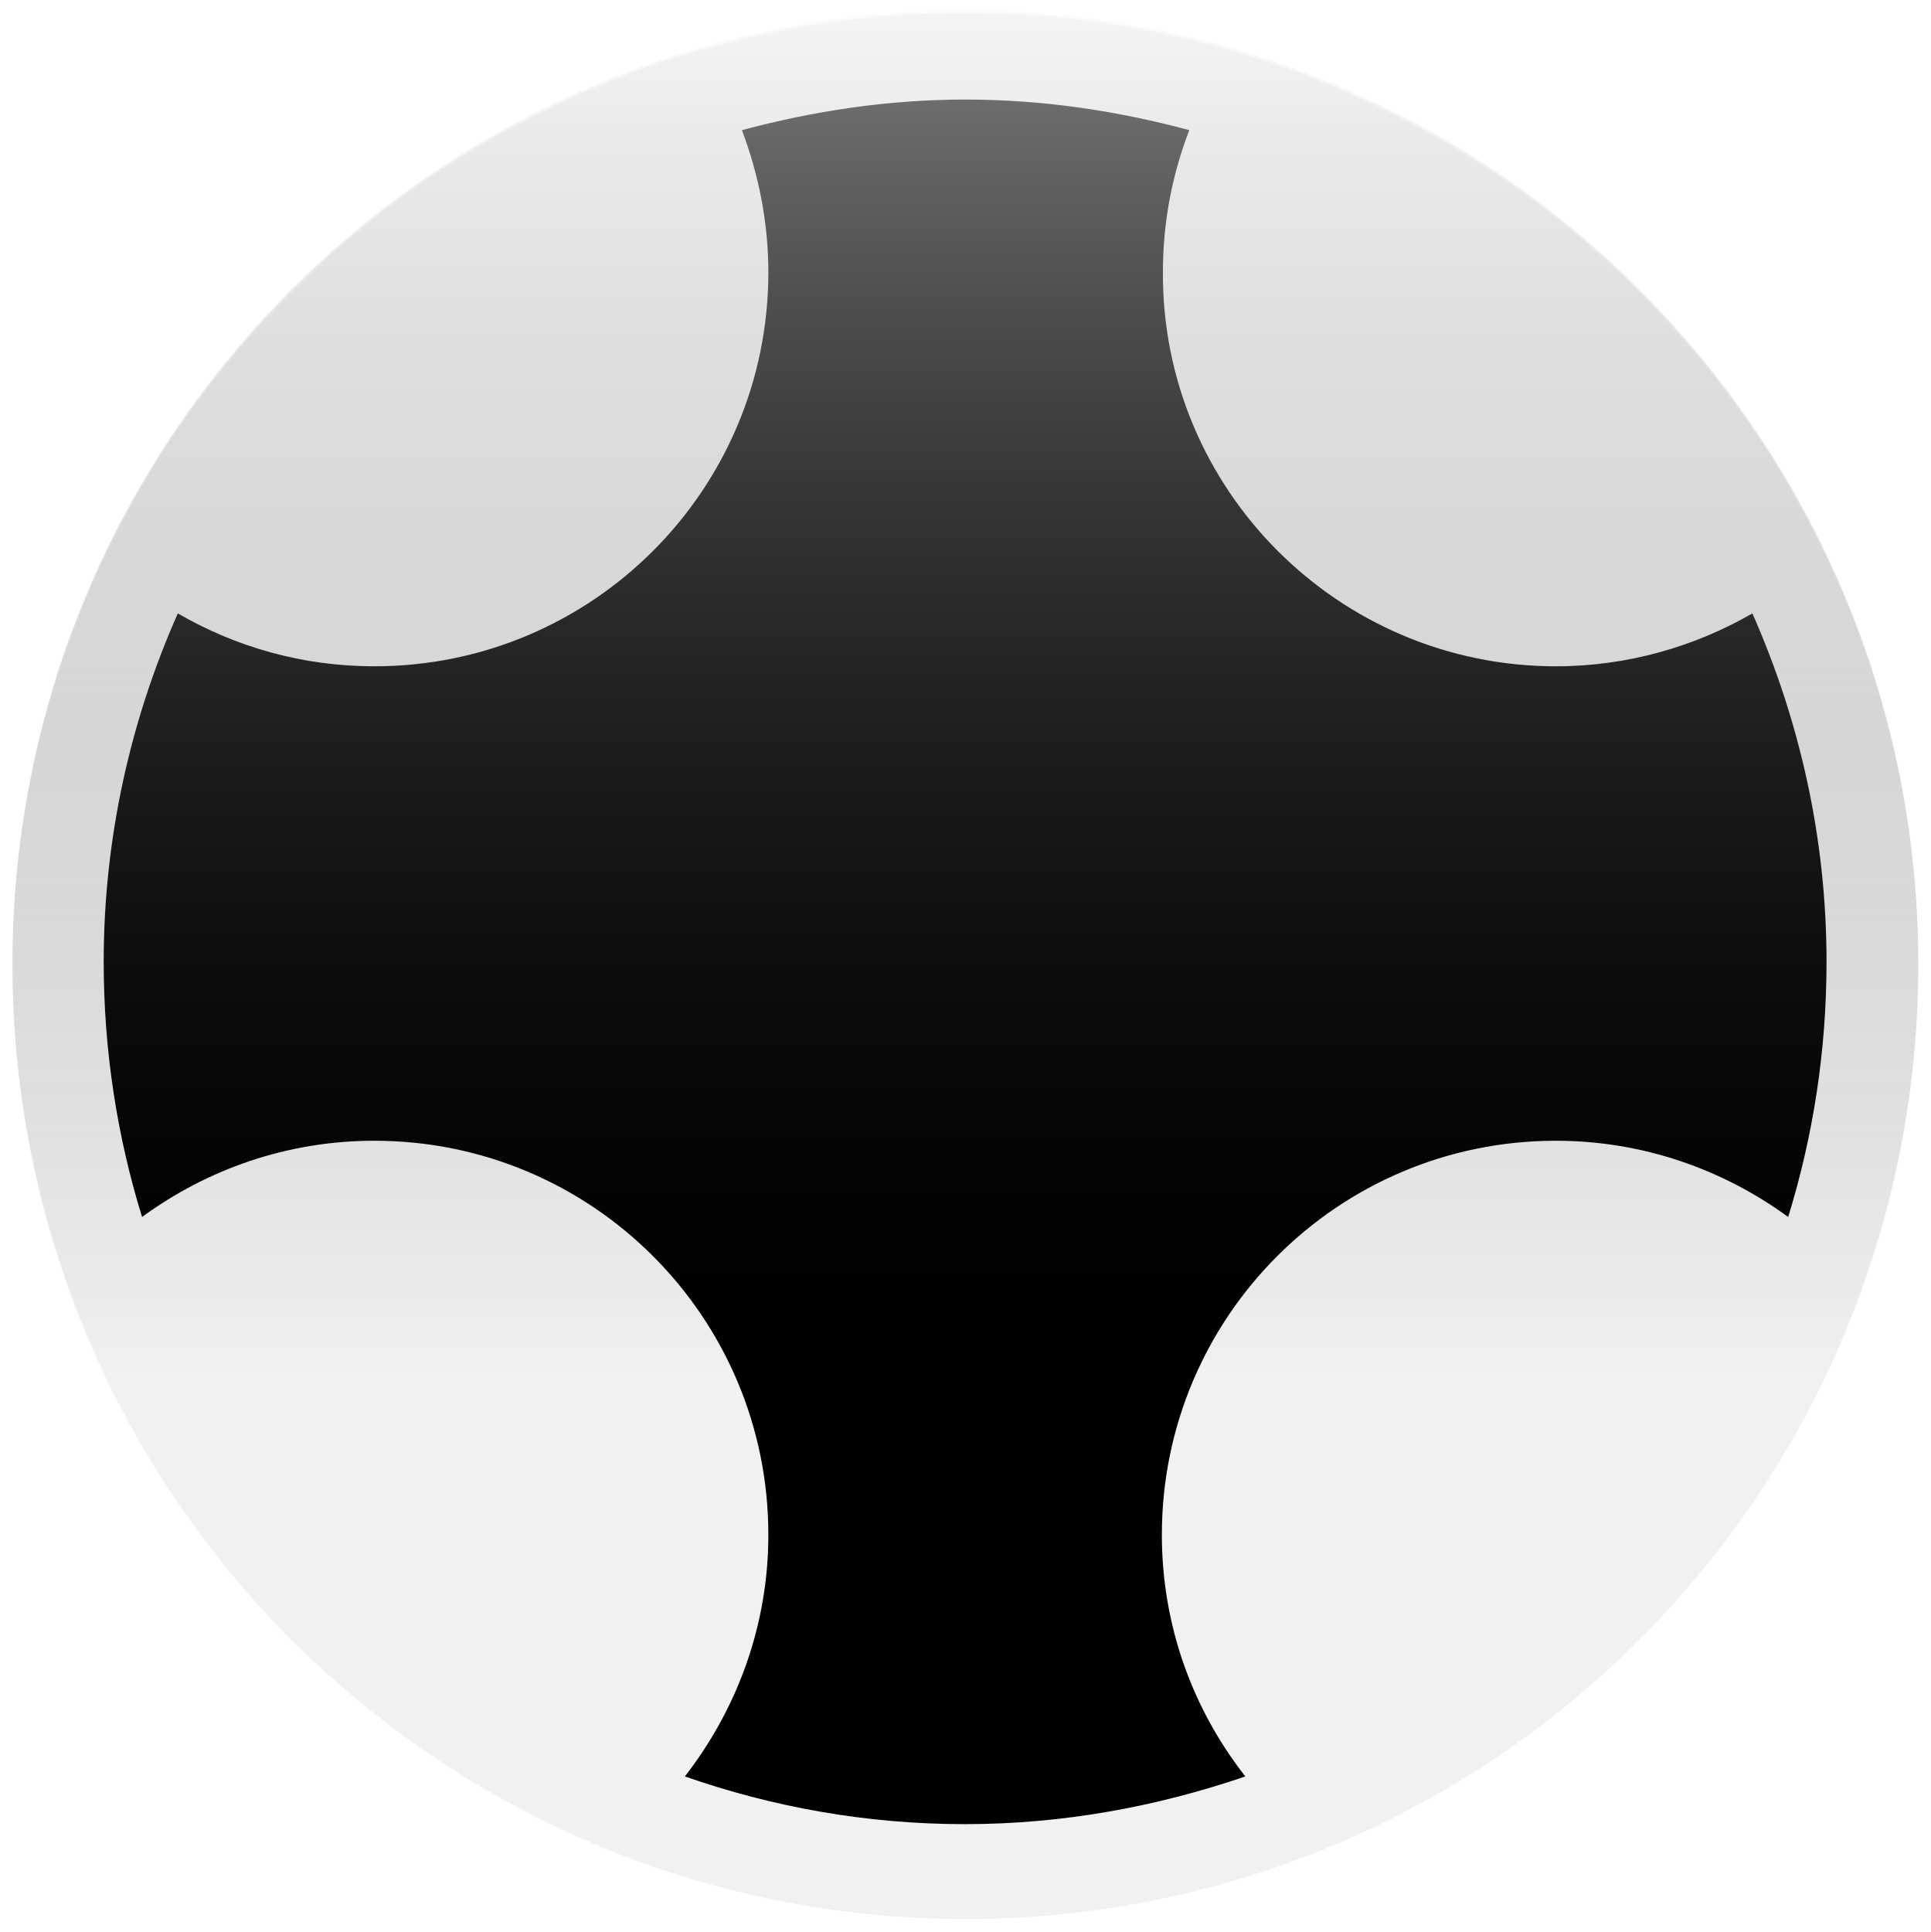
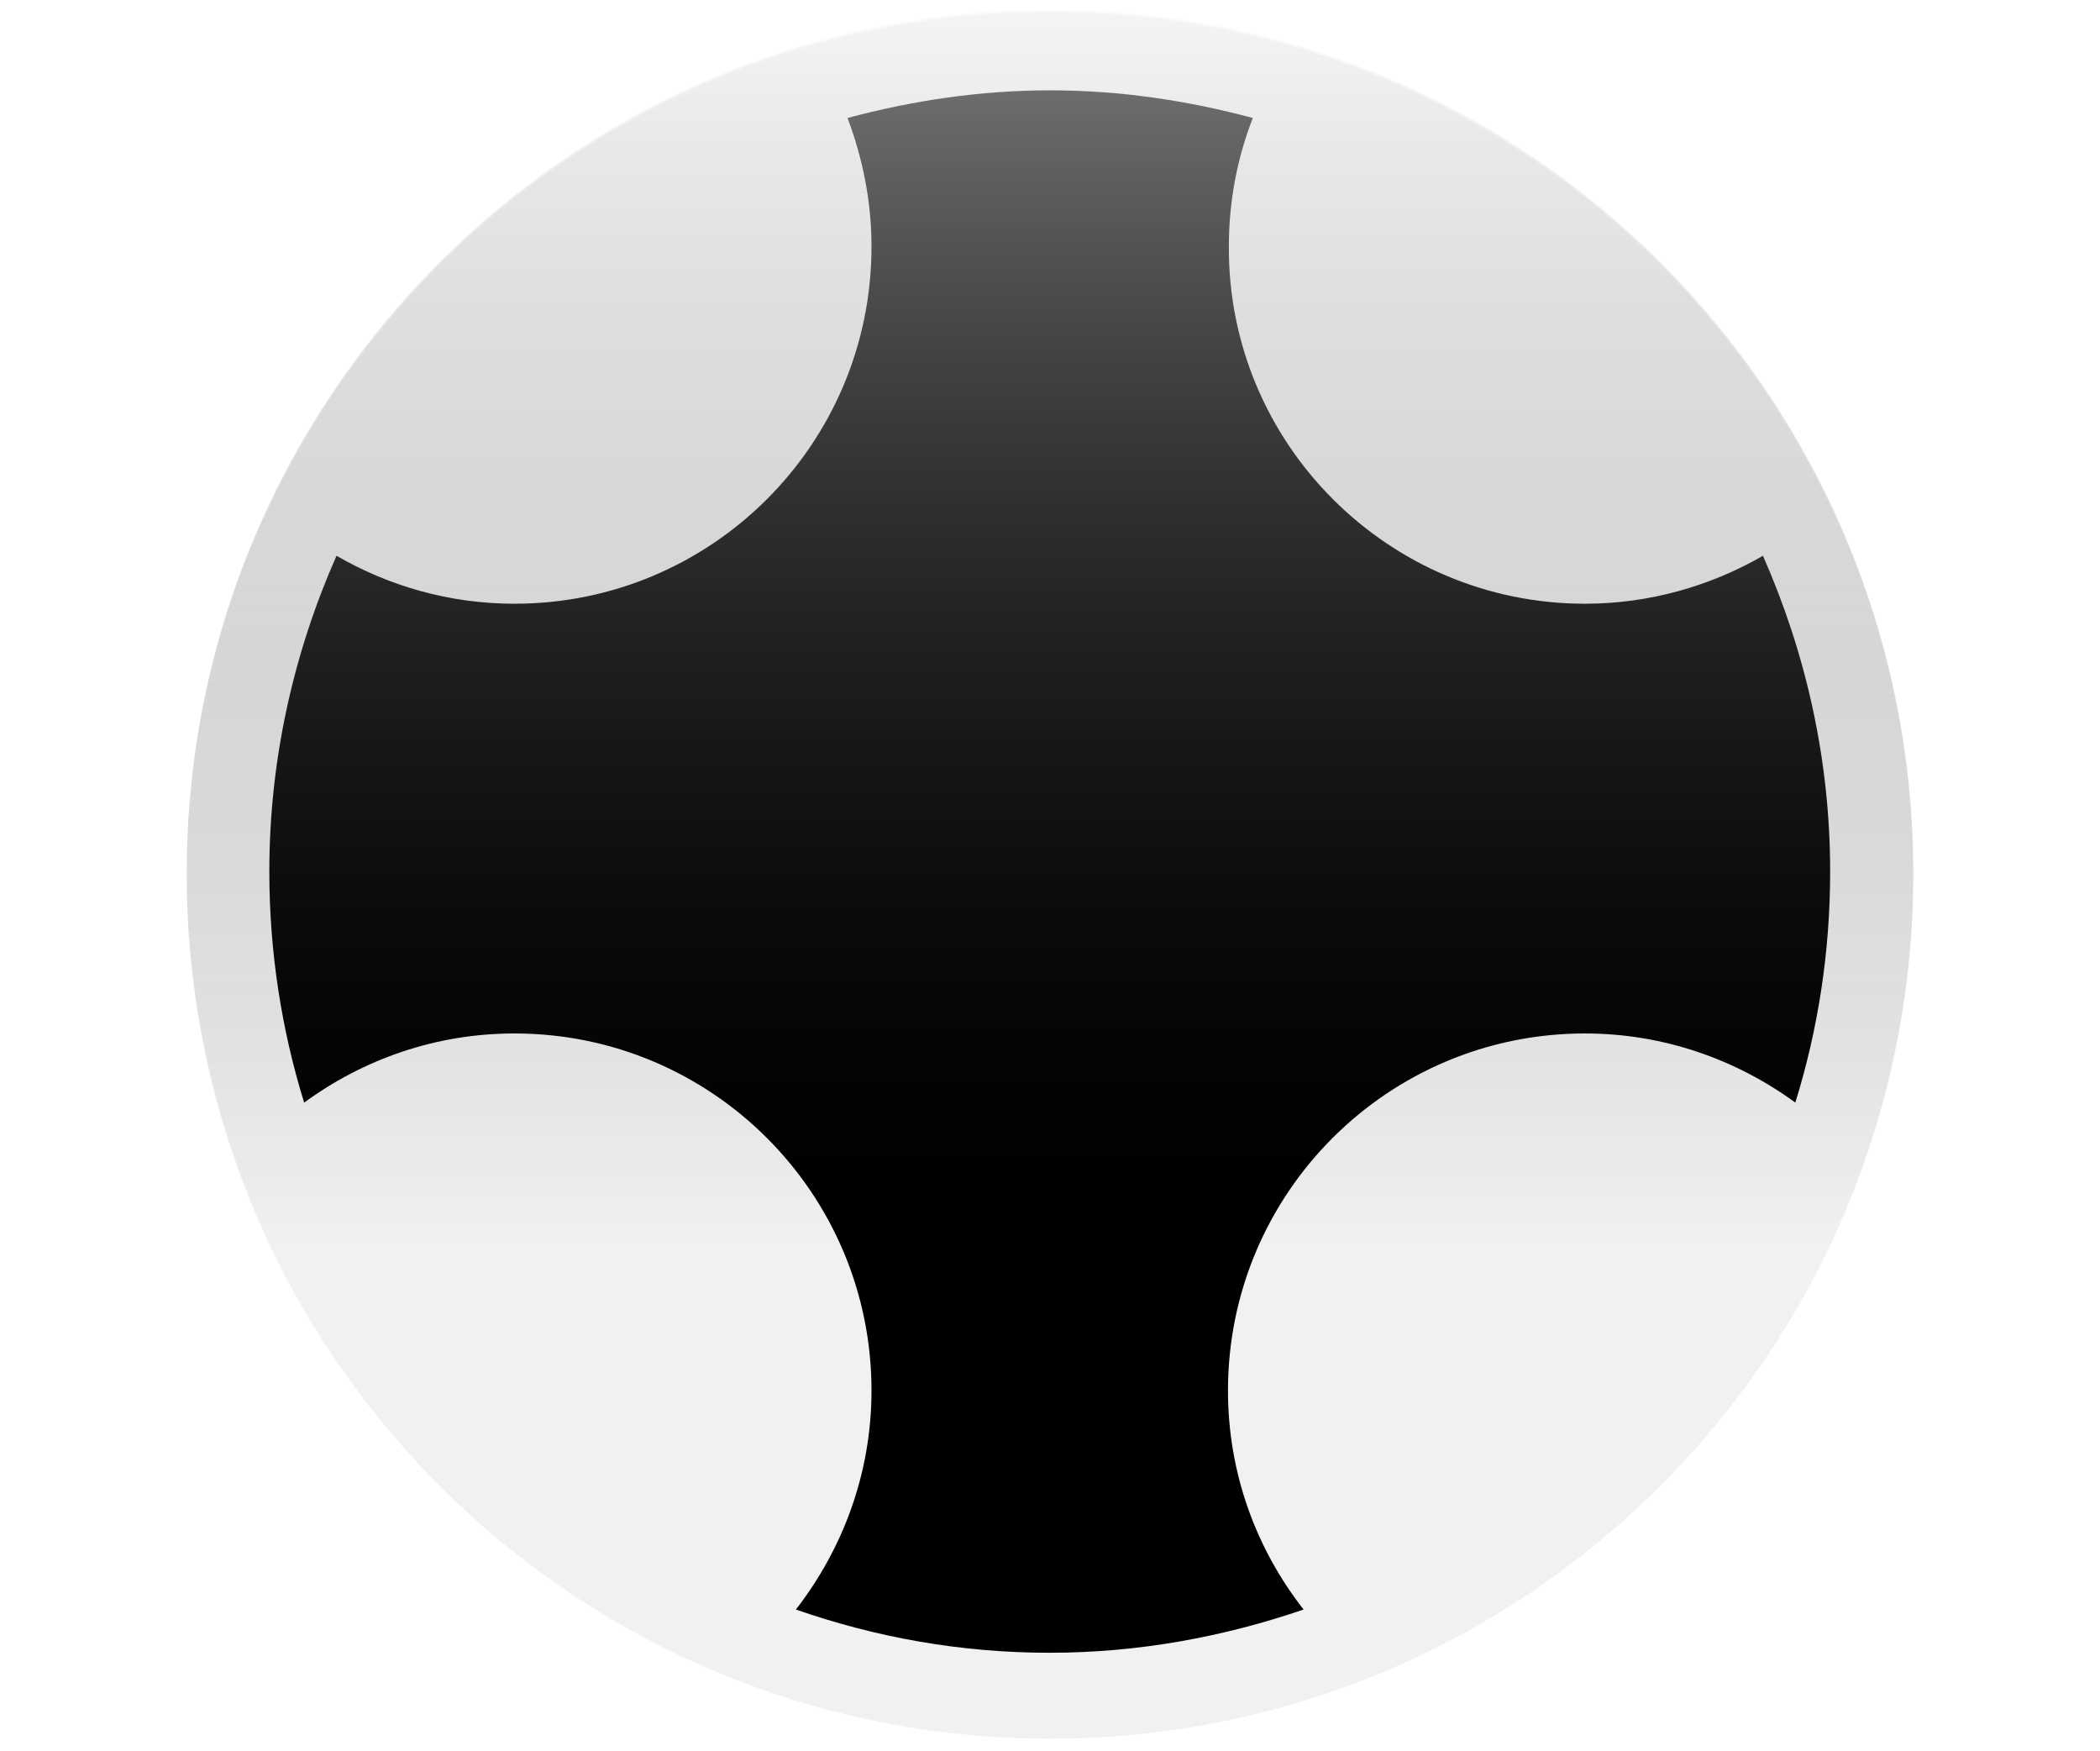
- <svg xmlns="http://www.w3.org/2000/svg" version="1.1" id="svg4136" x="0px" y="0px" viewBox="0 0 372.4 372.6" enable-background="new 0 0 372.4 372.6" xml:space="preserve">
+ <svg xmlns="http://www.w3.org/2000/svg" version="1.1" id="svg4136" x="0px" y="0px" width="1200px" height="1000px" viewBox="0 0 1200 1000" enable-background="new 0 0 1200 1000" xml:space="preserve">
  <g id="g4146" transform="translate(-1.570662,12.35747)" display="none">
-     <path id="path4148" display="inline" d="M169.2,359.4c-28.7-2.7-57.7-13-82.7-29.3   c-20.9-13.6-25.6-19.2-25.6-30.4c0-22.5,24.7-61.8,67-106.7c24-25.5,57.5-55.4,61.1-54.6c7,1.6,63.3,56.4,84.3,82.2   c33.3,40.8,48.6,74.2,40.8,89.1c-5.9,11.3-42.6,33.5-69.5,42C222.4,358.8,193.2,361.7,169.2,359.4L169.2,359.4z M32.7,276.3   c-17.4-26.6-26.1-52.9-30.4-90.8c-1.4-12.5-0.9-19.7,3.2-45.4c5.1-32.1,23.3-69.1,45.3-92c9.3-9.7,10.2-10,21.6-6.1   c13.8,4.7,28.6,14.9,51.5,35.6l13.4,12.1l-7.3,9c-34,41.5-69.8,100.5-83.3,137c-7.3,19.8-10.3,39.8-7.1,48   C41.7,289.3,39.8,287.3,32.7,276.3z M337.6,280.9c1.7-8.4-0.5-23.8-5.5-39.3c-11-33.6-47.8-96.1-81.7-138.6l-10.6-13.4L251.3,79   c15-13.8,25.5-22.1,36.7-29.1c8.9-5.5,21.6-10.4,27.1-10.4c3.4,0,15.2,12.3,24.8,25.7c14.8,20.8,25.7,46,31.2,72.2   c3.6,16.9,3.9,53.2,0.6,70.1c-2.7,13.9-8.4,31.9-14,44.1c-4.2,9.1-14.5,26.9-19.1,32.7C336.3,287.3,336.3,287.3,337.6,280.9   L337.6,280.9z M172.3,33.1c-15.6-7.9-39.7-16.4-53-18.7c-4.7-0.8-12.6-1.2-17.7-1c-11,0.6-10.5,0,7.1-8.3   c14.6-6.9,26.8-11,43.4-14.5c18.6-3.9,53.7-4,72-0.1c19.8,4.2,43.1,12.9,56.3,20.9l3.9,2.4l-9-0.5c-17.8-0.9-43.8,6.3-71.6,19.9   c-8.4,4.1-15.7,7.4-16.3,7.3C187,40.4,180.1,37.1,172.3,33.1z" />
+     <path id="path4148" display="inline" d="M551.7,985.4c-77-7.2-154.9-34.9-222-78.6   c-56.1-36.5-68.7-51.5-68.7-81.6c0-60.4,66.3-165.9,179.8-286.4c64.4-68.4,154.3-148.7,164-146.5c18.8,4.3,169.9,151.4,226.2,220.6   C920.5,722.4,961.6,812,940.6,852c-15.8,30.3-114.3,89.9-186.5,112.7C694.5,983.8,616.1,991.6,551.7,985.4L551.7,985.4z    M185.4,762.4c-46.7-71.4-70-142-81.6-243.7c-3.8-33.5-2.4-52.9,8.6-121.8c13.7-86.2,62.5-185.5,121.6-246.9   c25-26,27.4-26.8,58-16.4c37,12.6,76.8,40,138.2,95.5l36,32.5l-19.6,24.2C355.3,397.1,259.2,555.4,223,653.4   c-19.6,53.1-27.6,106.8-19.1,128.8C209.5,797.2,204.4,791.9,185.4,762.4z M1003.7,774.7c4.6-22.5-1.3-63.9-14.8-105.5   c-29.5-90.2-128.3-257.9-219.3-372l-28.4-36l30.9-28.4c40.3-37,68.4-59.3,98.5-78.1c23.9-14.8,58-27.9,72.7-27.9   c9.1,0,40.8,33,66.6,69c39.7,55.8,69,123.5,83.7,193.8c9.7,45.4,10.5,142.8,1.6,188.1c-7.2,37.3-22.5,85.6-37.6,118.4   c-11.3,24.4-38.9,72.2-51.3,87.8C1000.2,791.9,1000.2,791.9,1003.7,774.7L1003.7,774.7z M560,109.6c-41.9-21.2-106.5-44-142.2-50.2   c-12.6-2.1-33.8-3.2-47.5-2.7c-29.5,1.6-28.2,0,19.1-22.3C428.5,16,461.3,5,505.8-4.4C555.8-14.9,650-15.2,699.1-4.7   c53.1,11.3,115.7,34.6,151.1,56.1l10.5,6.4l-24.2-1.3c-47.8-2.4-117.6,16.9-192.2,53.4c-22.5,11-42.1,19.9-43.7,19.6   C599.5,129.2,581,120.4,560,109.6z" />
  </g>
-   <circle display="none" fill="#D03634" cx="182.3" cy="193" r="140" />
-   <path display="none" fill="#F1F1F1" d="M211.5,208.4c-3.6-1.3-12.7-2.7-36-2.7h-22.3c-3.4,0-6.2,2.8-6.2,6.2v32.2  c0,3.4,2.8,6.2,6.2,6.2h27.4c18.7,0,25.6-0.6,28.2-1.2c5.2-1,9.2-3.1,12.3-6.6c3-3.4,4.4-8,4.4-14c0-5.2-1.2-9.3-3.5-12.8  C219.5,212.4,216.1,210,211.5,208.4z" />
-   <path display="none" fill="#F1F1F1" d="M157,158.2h15.8c16.4,0,26.6-0.2,30.4-0.7c5.9-0.7,10.5-2.7,13.7-5.9c3-3,4.5-7.1,4.5-12.3  c0-2.5-0.3-4.7-0.9-6.7c-0.9-2.9-5.3-7.7-8.2-8.9c-2-0.9-4.4-1.5-7.1-1.8c-3.9-0.4-16-0.7-35.9-0.7h-12.4c-3.4,0-6.2,2.8-6.2,6.2  V152C150.8,155.4,153.6,158.2,157,158.2z" />
-   <path display="none" fill="#F1F1F1" d="M186.2,2.9C85.2,2.9,3.1,85,3.1,186s82.1,183.1,183.1,183.1S369.3,286.9,369.3,186  C369.3,85,287.2,2.9,186.2,2.9z M284.3,261.4c-4.9,10-11.8,18.1-20.4,24.1c-8.5,6-19.1,9.8-31.5,11.1c-7.6,0.8-25.2,1.3-52.3,1.5  l0,0h-60c-10.1,0-18.3-8.2-18.3-18.3V92.2c0-10.1,8.2-18.3,18.3-18.3h72.6c17.3,0,29.9,0.7,38.6,2.2c9.1,1.5,17.3,4.8,24.5,9.7  c7.3,5,13.4,11.6,18.1,19.7c4.9,8.3,7.4,17.7,7.4,27.9c0,11.1-3,21.4-9,30.6c-3.5,5.4-7.8,10.1-12.7,13.9c-0.2,0.1-0.3,0.2-0.4,0.3  c0.1,0.1,0.2,0.1,0.3,0.2c8.3,4.1,15.2,9.7,20.5,16.6c7.8,10.1,11.7,22.1,11.7,35.7C291.7,241.1,289.2,251.5,284.3,261.4z" />
-   <linearGradient id="SVGID_1_" gradientUnits="userSpaceOnUse" x1="186.237" y1="1.133" x2="186.237" y2="330.089" gradientTransform="matrix(0.9997 0 0 0.9997 0 0.8669)">
+   <circle display="none" fill="#D03634" cx="589.5" cy="518" r="375.7" />
+   <path display="none" fill="#F1F1F1" d="M667.9,559.3c-9.7-3.5-34.1-7.2-96.6-7.2h-59.8c-9.1,0-16.6,7.5-16.6,16.6v86.4  c0,9.1,7.5,16.6,16.6,16.6H585c50.2,0,68.7-1.6,75.7-3.2c14-2.7,24.7-8.3,33-17.7c8.1-9.1,11.8-21.5,11.8-37.6c0-14-3.2-25-9.4-34.4  C689.4,570,680.2,563.6,667.9,559.3z" />
+   <path display="none" fill="#F1F1F1" d="M521.6,424.6H564c44,0,71.4-0.5,81.6-1.9c15.8-1.9,28.2-7.2,36.8-15.8  c8.1-8.1,12.1-19.1,12.1-33c0-6.7-0.8-12.6-2.4-18c-2.4-7.8-14.2-20.7-22-23.9c-5.4-2.4-11.8-4-19.1-4.8  c-10.5-1.1-42.9-1.9-96.3-1.9h-33.3c-9.1,0-16.6,7.5-16.6,16.6v66C505,417.1,512.5,424.6,521.6,424.6z" />
+   <path display="none" fill="#F1F1F1" d="M600,7.8c-271.1,0-491.4,220.3-491.4,491.4S328.9,990.6,600,990.6s491.4-220.6,491.4-491.4  C1091.4,228.1,871.1,7.8,600,7.8z M863.3,701.6c-13.2,26.8-31.7,48.6-54.8,64.7c-22.8,16.1-51.3,26.3-84.5,29.8  c-20.4,2.1-67.6,3.5-140.4,4l0,0h-161c-27.1,0-49.1-22-49.1-49.1V247.5c0-27.1,22-49.1,49.1-49.1h194.8c46.4,0,80.2,1.9,103.6,5.9  c24.4,4,46.4,12.9,65.8,26c19.6,13.4,36,31.1,48.6,52.9c13.2,22.3,19.9,47.5,19.9,74.9c0,29.8-8.1,57.4-24.2,82.1  c-9.4,14.5-20.9,27.1-34.1,37.3c-0.5,0.3-0.8,0.5-1.1,0.8c0.3,0.3,0.5,0.3,0.8,0.5c22.3,11,40.8,26,55,44.6  c20.9,27.1,31.4,59.3,31.4,95.8C883.1,647.1,876.4,675,863.3,701.6z" />
+   <linearGradient id="SVGID_1_" gradientUnits="userSpaceOnUse" x1="186.256" y1="998.867" x2="186.256" y2="669.91" gradientTransform="matrix(2.683 0 0 -2.683 100.2684 2685.365)">
    <stop offset="0" style="stop-color:#F7F8F9;stop-opacity:0.5" />
    <stop offset="0.8" style="stop-color:#161616;stop-opacity:0" />
  </linearGradient>
-   <circle display="none" fill="url(#SVGID_1_)" cx="186.2" cy="185.8" r="183.8" />
-   <circle display="none" fill="#E3C926" cx="182.3" cy="193" r="140" />
-   <path display="none" fill="#F1F1F1" d="M186.2,2.6C84.9,2.6,2.5,85,2.5,186.3S84.9,370,186.2,370s183.7-82.4,183.7-183.7  S287.5,2.6,186.2,2.6z M277.1,114.5L217,209.3c-2.7,4.3-5.1,12.6-5.1,17.7v59.7c0,9.6-7.8,17.4-17.4,17.4h-16.8  c-9.6,0-17.4-7.8-17.4-17.4v-60c0-5.1-2.4-13.4-5.1-17.7l-59.8-94.5c-2.8-4.5-3.2-9.2-1.2-13c2.1-3.8,6.3-5.9,11.6-5.9h23.8  c8.4,0,18.1,5.5,22.4,12.7l34.6,58.2c0.2,0.4,0.4,0.6,0.6,0.8c0.1-0.2,0.3-0.4,0.5-0.8l33.9-58.1c4.3-7.3,13.9-12.8,22.3-12.8h23  c5.3,0,9.5,2.2,11.6,6C280.3,105.3,279.9,110,277.1,114.5z" />
-   <linearGradient id="SVGID_2_" gradientUnits="userSpaceOnUse" x1="186.237" y1="1.133" x2="186.237" y2="330.089" gradientTransform="matrix(0.9997 0 0 0.9997 0 0.8669)">
+   <circle display="none" fill="url(#SVGID_1_)" cx="600" cy="498.7" r="493.3" />
+   <circle display="none" fill="#E3C926" cx="589.5" cy="518" r="375.7" />
+   <path display="none" fill="#F1F1F1" d="M600,7C328.1,7,107,228.1,107,500s221.1,493,493,493s493-221.1,493-493S871.9,7,600,7z   M844,307.3L682.7,561.7c-7.2,11.5-13.7,33.8-13.7,47.5v160.2c0,25.8-20.9,46.7-46.7,46.7h-45.1c-25.8,0-46.7-20.9-46.7-46.7v-161  c0-13.7-6.4-36-13.7-47.5L356.3,307.3c-7.5-12.1-8.6-24.7-3.2-34.9c5.6-10.2,16.9-15.8,31.1-15.8h63.9c22.5,0,48.6,14.8,60.1,34.1  l92.9,156.2c0.5,1.1,1.1,1.6,1.6,2.1c0.3-0.5,0.8-1.1,1.3-2.1l91-155.9c11.5-19.6,37.3-34.4,59.8-34.4h61.7  c14.2,0,25.5,5.9,31.1,16.1C852.5,282.6,851.5,295.2,844,307.3z" />
+   <linearGradient id="SVGID_2_" gradientUnits="userSpaceOnUse" x1="186.256" y1="998.867" x2="186.256" y2="669.91" gradientTransform="matrix(2.683 0 0 -2.683 100.2684 2685.365)">
    <stop offset="0" style="stop-color:#F7F8F9;stop-opacity:0.5" />
    <stop offset="0.8" style="stop-color:#161616;stop-opacity:0" />
  </linearGradient>
-   <circle display="none" fill="url(#SVGID_2_)" cx="186.2" cy="185.8" r="183.8" />
-   <circle display="none" fill="#3093D3" cx="182.3" cy="191" r="140" />
-   <path display="none" fill="#F1F1F1" d="M186.2,1.6C85.4,1.6,3.5,83.5,3.5,184.3C3.5,285,85.4,367,186.2,367s182.7-82,182.7-182.7  C368.9,83.5,286.9,1.6,186.2,1.6z M277.2,290.5c-2,3.8-6.2,5.9-11.5,5.9h-25c-8.3,0-18-5.3-22.5-12.3l-31.1-48.5  c-0.5-0.8-1-1.1-1.1-1.2c0.1,0-0.4,0.3-0.9,1.2l-31.2,48.5c-4.5,7-14.2,12.3-22.5,12.3h-24.7c-5.3,0-9.4-2.2-11.5-5.9  c-2-3.8-1.6-8.5,1.3-12.8l54.4-83c2.1-3.2,2.1-9.1,0-12.3L102.7,108c-2.8-4.4-3.3-9.1-1.3-12.9c2.1-3.8,6.2-5.9,11.5-5.9h23.5  c8.3,0,18,5.3,22.4,12.4l27.2,43.6c0.4,0.6,0.7,0.9,0.9,1c0.1-0.1,0.4-0.4,0.7-1l26.6-43.5c4.4-7.1,14-12.5,22.3-12.5h23.1  c5.2,0,9.4,2.2,11.5,5.9c2.1,3.8,1.6,8.4-1.2,12.9l-48.6,75.8c-2.1,3.2-2,9.1,0.1,12.3l54.3,81.7C278.7,282,279.2,286.7,277.2,290.5  z" />
-   <linearGradient id="SVGID_3_" gradientUnits="userSpaceOnUse" x1="186.237" y1="1.133" x2="186.237" y2="330.089" gradientTransform="matrix(0.9997 0 0 0.9997 0 0.8669)">
+   <circle display="none" fill="url(#SVGID_2_)" cx="600" cy="498.7" r="493.3" />
+   <circle display="none" fill="#3093D3" cx="589.5" cy="512.6" r="375.7" />
+   <path display="none" fill="#F1F1F1" d="M600,4.3c-270.5,0-490.3,219.8-490.3,490.3C109.7,764.9,329.5,985,600,985  s490.3-220.1,490.3-490.3C1090.3,224.1,870.3,4.3,600,4.3z M844.2,779.7c-5.4,10.2-16.6,15.8-30.9,15.8h-67.1  c-22.3,0-48.3-14.2-60.4-33l-83.5-130.2c-1.3-2.1-2.7-3-3-3.2c0.3,0-1.1,0.8-2.4,3.2l-83.7,130.2c-12.1,18.8-38.1,33-60.4,33h-66.3  c-14.2,0-25.2-5.9-30.9-15.8c-5.4-10.2-4.3-22.8,3.5-34.4l146-222.8c5.6-8.6,5.6-24.4,0-33L375.9,289.9c-7.5-11.8-8.9-24.4-3.5-34.6  c5.6-10.2,16.6-15.8,30.9-15.8h63.1c22.3,0,48.3,14.2,60.1,33.3l73,117c1.1,1.6,1.9,2.4,2.4,2.7c0.3-0.3,1.1-1.1,1.9-2.7l71.4-116.7  c11.8-19.1,37.6-33.5,59.8-33.5h62c14,0,25.2,5.9,30.9,15.8c5.6,10.2,4.3,22.5-3.2,34.6L694.2,493.3c-5.6,8.6-5.4,24.4,0.3,33  l145.7,219.3C848.3,756.8,849.6,769.5,844.2,779.7z" />
+   <linearGradient id="SVGID_3_" gradientUnits="userSpaceOnUse" x1="186.256" y1="998.867" x2="186.256" y2="669.91" gradientTransform="matrix(2.683 0 0 -2.683 100.2684 2685.365)">
    <stop offset="0" style="stop-color:#F7F8F9;stop-opacity:0.5" />
    <stop offset="0.8" style="stop-color:#161616;stop-opacity:0" />
  </linearGradient>
-   <circle display="none" fill="url(#SVGID_3_)" cx="186.2" cy="185.8" r="183.8" />
-   <circle display="none" fill="#9BD368" cx="182.3" cy="192" r="140" />
-   <path display="none" fill="#F1F1F1" d="M186,160.8l-16.9,46.5c-0.4,1-0.3,1.7-0.2,2c0.2,0.3,0.9,0.5,1.9,0.5h30.7  c1.2,0,1.8-0.3,1.9-0.5s0.3-0.8-0.2-2L186,160.8z" />
-   <path display="none" fill="#161616" d="M186.2,2.4C85.3,2.4,3.3,84.4,3.3,185.3c0,100.8,82,182.9,182.9,182.9  c100.8,0,182.9-82,182.9-182.9C369.1,84.4,287,2.4,186.2,2.4z M284.7,274.5c-2.5,3.6-6.7,5.7-11.8,5.7h-20.3  c-8.8,0-17.8-6.2-21-14.4l-8.9-23.3c-1.3-3.5-6-6.7-9.7-6.7h-55.6c-3.7,0-8.2,3.2-9.5,6.7l-8.4,23.2c-3,8.2-12.1,14.6-20.9,14.6  H99.4c-5,0-9.3-2.1-11.8-5.7c-2.5-3.6-2.9-8.4-1.1-13l68-174.6c3.2-8.2,12.2-14.4,21-14.4h19.1c8.8,0,17.8,6.1,21.1,14.3l69.9,174.5  C287.5,266.1,287.2,270.9,284.7,274.5z" />
-   <circle fill="#F1F1F1" cx="186.2" cy="186.3" r="183.8" />
-   <path d="M300.1,128.5c13.8,0,26.8-3.8,37.9-10.2c9.1,20.6,14.3,43.3,14.3,67.2c0,17.2-2.6,33.7-7.4,49.2  c-12.6-9.2-28.1-14.7-44.8-14.7c-42,0-76,34-76,76c0,17.6,6,33.7,16.1,46.6c-17,5.8-35.1,9.2-54.1,9.2c-19,0-37.1-3.3-54-9.2  c10-12.9,16.1-29,16.1-46.6c0-42-34-76-76-76c-16.8,0-32.2,5.5-44.8,14.7c-4.8-15.5-7.4-32.1-7.4-49.2c0-23.9,5.2-46.7,14.3-67.2  c11.2,6.5,24.1,10.2,37.9,10.2c42,0,76-34,76-76c0-9.7-1.9-18.9-5.1-27.4c13.8-3.7,28.2-5.9,43.1-5.9c15,0,29.4,2.2,43.2,5.9  c-3.3,8.5-5.1,17.7-5.1,27.4C224.1,94.4,258.2,128.5,300.1,128.5z" />
-   <linearGradient id="SVGID_4_" gradientUnits="userSpaceOnUse" x1="186.237" y1="1.133" x2="186.237" y2="330.089" gradientTransform="matrix(0.9997 0 0 0.9997 0 0.8669)">
+   <circle display="none" fill="url(#SVGID_3_)" cx="600" cy="498.7" r="493.3" />
+   <circle display="none" fill="#9BD368" cx="589.5" cy="515.3" r="375.7" />
+   <path display="none" fill="#F1F1F1" d="M599.5,431.6l-45.4,124.8c-1.1,2.7-0.8,4.6-0.5,5.4c0.5,0.8,2.4,1.3,5.1,1.3h82.4  c3.2,0,4.8-0.8,5.1-1.3c0.3-0.5,0.8-2.1-0.5-5.4L599.5,431.6z" />
+   <path display="none" fill="#161616" d="M600,6.4c-270.8,0-490.9,220.1-490.9,490.9c0,270.5,220.1,490.9,490.9,490.9  c270.5,0,490.9-220.1,490.9-490.9S870.5,6.4,600,6.4z M864.4,736.7c-6.7,9.7-18,15.3-31.7,15.3h-54.5c-23.6,0-47.8-16.6-56.4-38.6  L698,650.8c-3.5-9.4-16.1-18-26-18H522.7c-9.9,0-22,8.6-25.5,18l-22.5,62.3c-8.1,22-32.5,39.2-56.1,39.2H367  c-13.4,0-25-5.6-31.7-15.3c-6.7-9.7-7.8-22.5-3-34.9l182.5-468.6c8.6-22,32.7-38.6,56.4-38.6h51.3c23.6,0,47.8,16.4,56.6,38.4  l187.6,468.3C871.9,714.2,871.1,727.1,864.4,736.7z" />
+   <circle fill="#F1F1F1" cx="600" cy="500" r="493.3" />
+   <path d="M905.7,344.9c37,0,71.9-10.2,101.7-27.4c24.4,55.3,38.4,116.2,38.4,180.4c0,46.2-7,90.4-19.9,132  c-33.8-24.7-75.4-39.5-120.2-39.5c-112.7,0-204,91.3-204,204c0,47.2,16.1,90.4,43.2,125.1c-45.6,15.6-94.2,24.7-145.2,24.7  s-99.6-8.9-144.9-24.7c26.8-34.6,43.2-77.8,43.2-125.1c0-112.7-91.3-204-204-204c-45.1,0-86.4,14.8-120.2,39.5  c-12.9-41.6-19.9-86.2-19.9-132c0-64.1,14-125.3,38.4-180.4c30.1,17.4,64.7,27.4,101.7,27.4c112.7,0,204-91.3,204-204  c0-26-5.1-50.7-13.7-73.5c37-9.9,75.7-15.8,115.7-15.8c40.3,0,78.9,5.9,115.9,15.8c-8.9,22.8-13.7,47.5-13.7,73.5  C701.7,253.4,793.2,344.9,905.7,344.9z" />
+   <linearGradient id="SVGID_4_" gradientUnits="userSpaceOnUse" x1="186.256" y1="998.867" x2="186.256" y2="669.91" gradientTransform="matrix(2.683 0 0 -2.683 100.2684 2685.365)">
    <stop offset="0" style="stop-color:#F7F8F9;stop-opacity:0.5" />
    <stop offset="0.8" style="stop-color:#161616;stop-opacity:0" />
  </linearGradient>
-   <circle fill="url(#SVGID_4_)" cx="186.2" cy="185.8" r="183.8" />
-   <path display="none" fill="#D03634" d="M267.1,318v44.3h56.4V318 M271.1,318v-12.1c0-13.3,10.9-24.2,24.2-24.2  c13.3,0,24.2,10.9,24.2,24.2V318h-8.1v-12.1c0-8.9-7.3-16.1-16.1-16.1s-16.1,7.3-16.1,16.1V318" />
-   <path display="none" fill="#D03634" d="M268.8,93.8l26.5-81.7l26.5,81.7l-69.5-50.5h86" />
+   <circle fill="url(#SVGID_4_)" cx="600" cy="498.7" r="493.3" />
+   <path display="none" fill="#D03634" d="M817.1,853.5v118.9h151.4V853.5 M827.9,853.5V821c0-35.7,29.3-64.9,64.9-64.9  c35.7,0,64.9,29.3,64.9,64.9v32.5H936V821c0-23.9-19.6-43.2-43.2-43.2s-43.2,19.6-43.2,43.2v32.5" />
+   <path display="none" fill="#D03634" d="M821.7,251.7l71.1-219.3l71.1,219.3L777.4,116.2h230.8" />
</svg>
